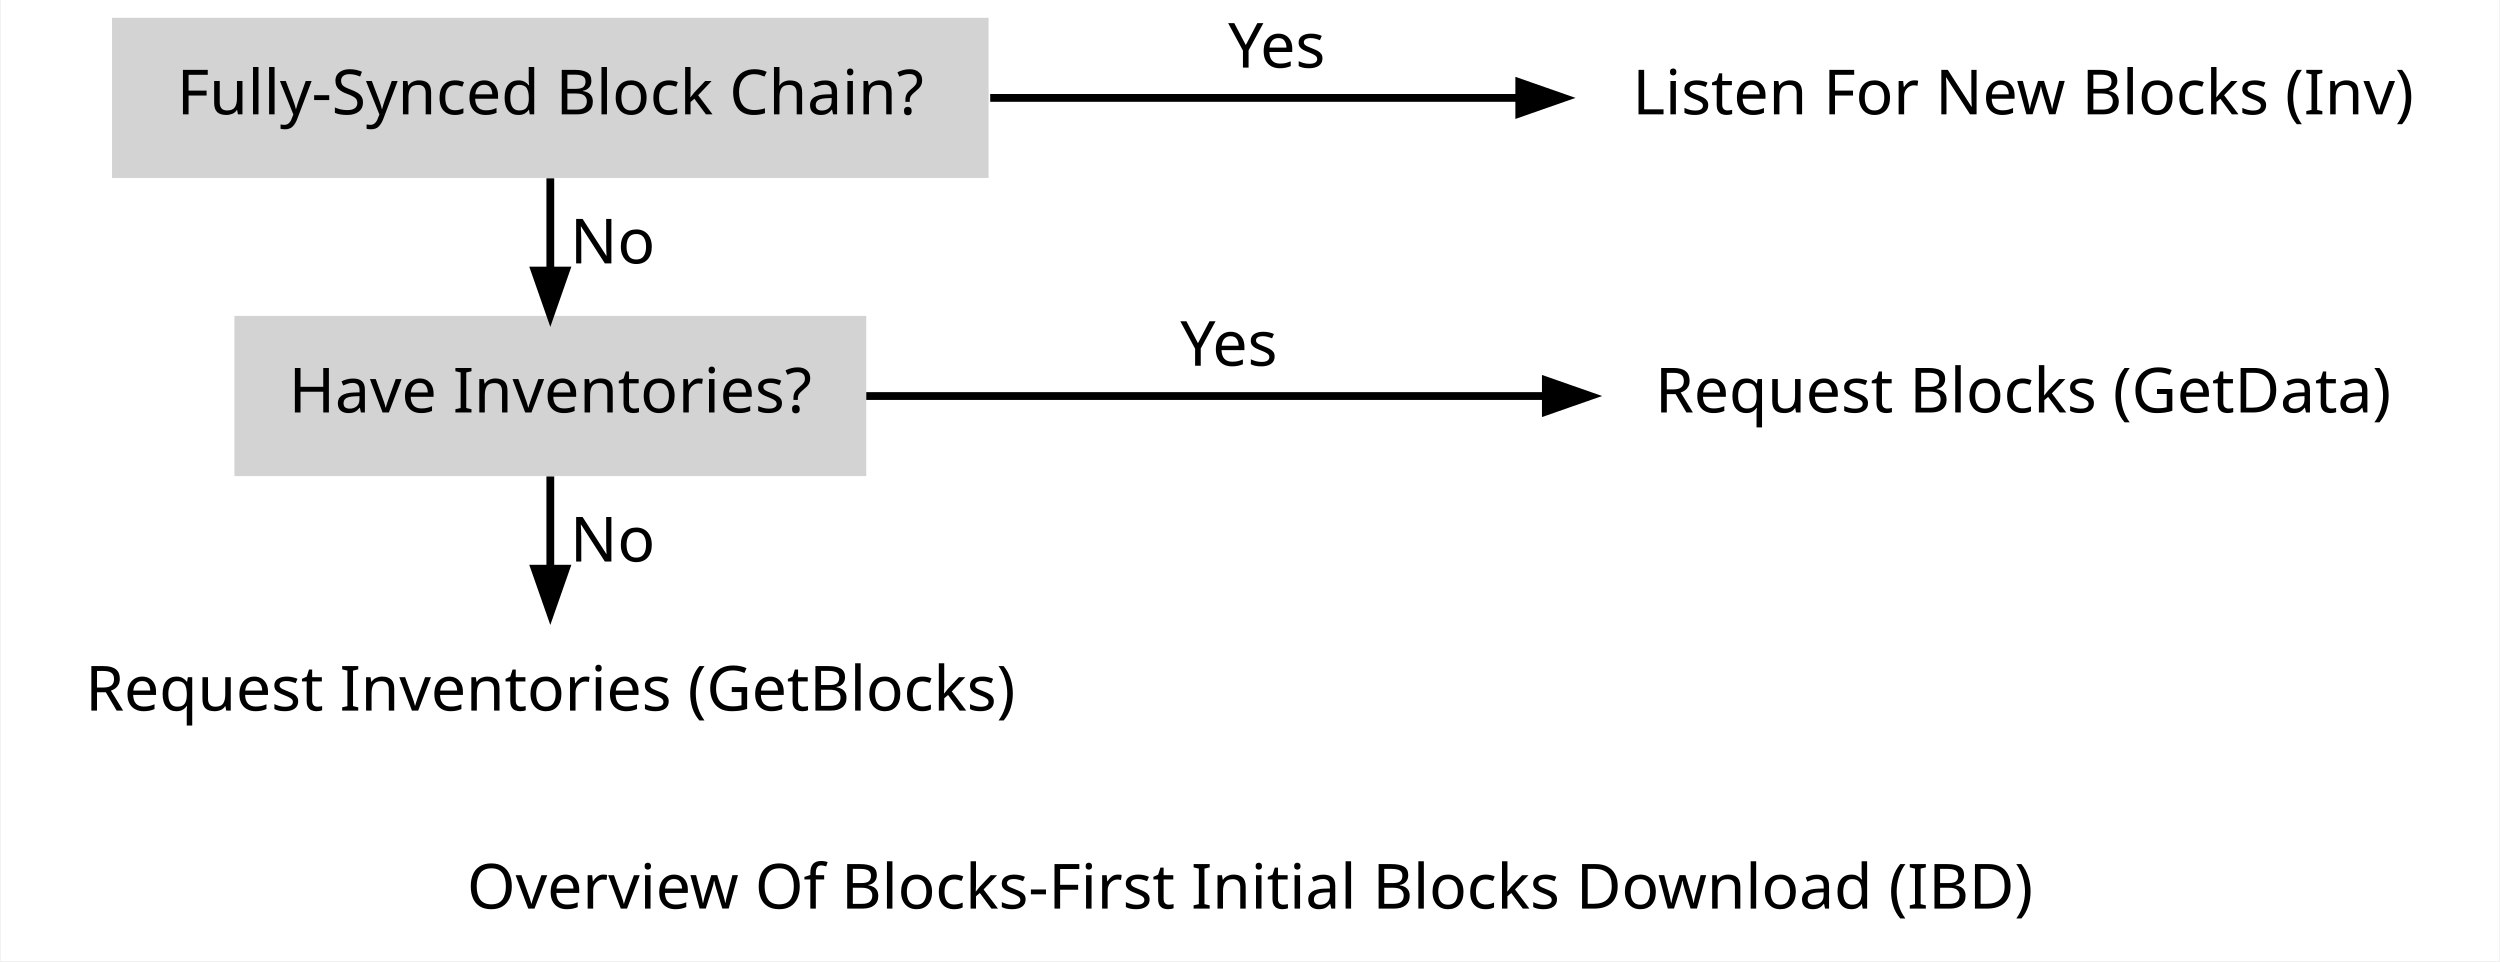
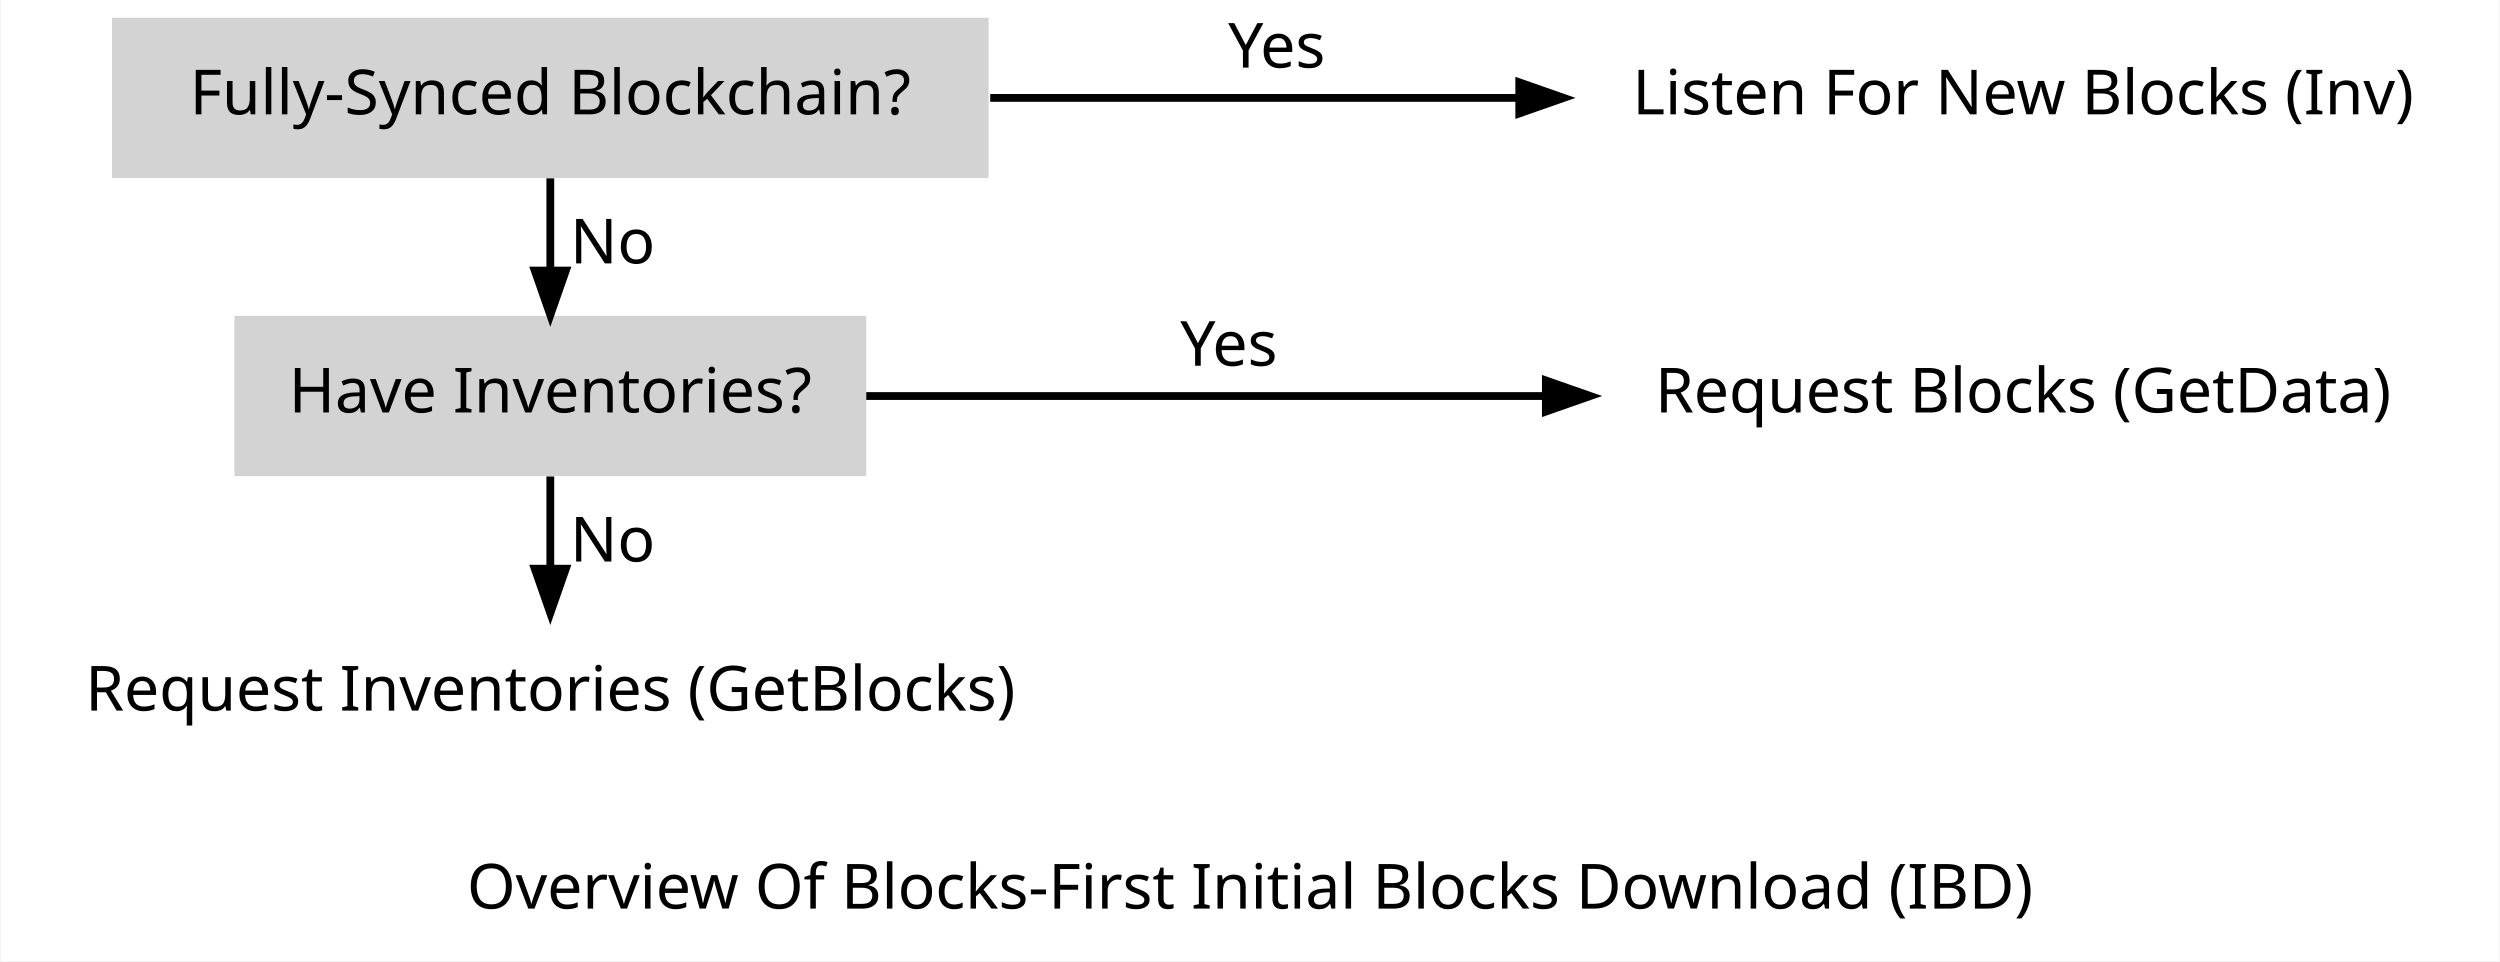
<svg xmlns="http://www.w3.org/2000/svg" width="450pt" height="173pt" viewBox="0.00 0.00 450.00 173.11">
  <g id="graph0" class="graph" transform="scale(0.801425 0.801425) rotate(0) translate(4 212)">
    <polygon fill="white" stroke="none" points="-4,4 -4,-212 557.5,-212 557.5,4 -4,4" />
    <text text-anchor="middle" x="276.75" y="-22.8" font-family="Sans" font-size="14.00"> </text>
    <text text-anchor="middle" x="276.75" y="-7.8" font-family="Sans" font-size="14.00">Overview Of Blocks-First Initial Blocks Download (IBD)</text>
    <g id="node1" class="node">
      <polygon fill="lightgrey" stroke="none" stroke-width="1.75" points="218,-208 21,-208 21,-172 218,-172 218,-208" />
-       <text text-anchor="middle" x="119.5" y="-186.3" font-family="Sans" font-size="14.00">Fully-Synced Block Chain?</text>
+       <text text-anchor="middle" x="119.5" y="-186.3" font-family="Sans" font-size="14.00">Fully-Synced Blockchain?</text>
    </g>
    <g id="node2" class="node">
      <text text-anchor="middle" x="450.5" y="-186.3" font-family="Sans" font-size="14.00">Listen For New Blocks (Inv)</text>
    </g>
    <g id="edge2" class="edge">
      <path fill="none" stroke="black" stroke-width="1.75" d="M218.363,-190C255.697,-190 298.464,-190 337.033,-190" />
      <polygon fill="black" stroke="black" stroke-width="1.75" points="337.265,-193.5 347.265,-190 337.265,-186.5 337.265,-193.5" />
      <text text-anchor="middle" x="282.75" y="-196.8" font-family="Sans" font-size="14.00">Yes</text>
    </g>
    <g id="node5" class="node">
      <polygon fill="lightgrey" stroke="none" stroke-width="1.75" points="190.5,-141 48.5,-141 48.5,-105 190.5,-105 190.5,-141" />
      <text text-anchor="middle" x="119.5" y="-119.3" font-family="Sans" font-size="14.00">Have Inventories?</text>
    </g>
    <g id="edge1" class="edge">
      <path fill="none" stroke="black" stroke-width="1.75" d="M119.5,-171.922C119.5,-165.702 119.5,-158.5 119.5,-151.6" />
      <polygon fill="black" stroke="black" stroke-width="1.75" points="123,-151.19 119.5,-141.19 116,-151.19 123,-151.19" />
      <text text-anchor="middle" x="133.5" y="-152.8" font-family="Sans" font-size="14.00">  No</text>
    </g>
    <g id="node3" class="node">
      <text text-anchor="middle" x="450.5" y="-119.3" font-family="Sans" font-size="14.00">Request Blocks (GetData)</text>
    </g>
    <g id="node4" class="node">
      <text text-anchor="middle" x="119.5" y="-52.3" font-family="Sans" font-size="14.00">Request Inventories (GetBlocks)</text>
    </g>
    <g id="edge4" class="edge">
      <path fill="none" stroke="black" stroke-width="1.75" d="M190.508,-123C234.937,-123 293.028,-123 343.029,-123" />
      <polygon fill="black" stroke="black" stroke-width="1.75" points="343.241,-126.5 353.241,-123 343.241,-119.5 343.241,-126.5" />
      <text text-anchor="middle" x="272" y="-129.8" font-family="Sans" font-size="14.00">Yes</text>
    </g>
    <g id="edge3" class="edge">
      <path fill="none" stroke="black" stroke-width="1.75" d="M119.5,-104.922C119.5,-98.702 119.5,-91.5 119.5,-84.6" />
      <polygon fill="black" stroke="black" stroke-width="1.75" points="123,-84.19 119.5,-74.19 116,-84.19 123,-84.19" />
      <text text-anchor="middle" x="133.5" y="-85.8" font-family="Sans" font-size="14.00">  No</text>
    </g>
  </g>
</svg>
